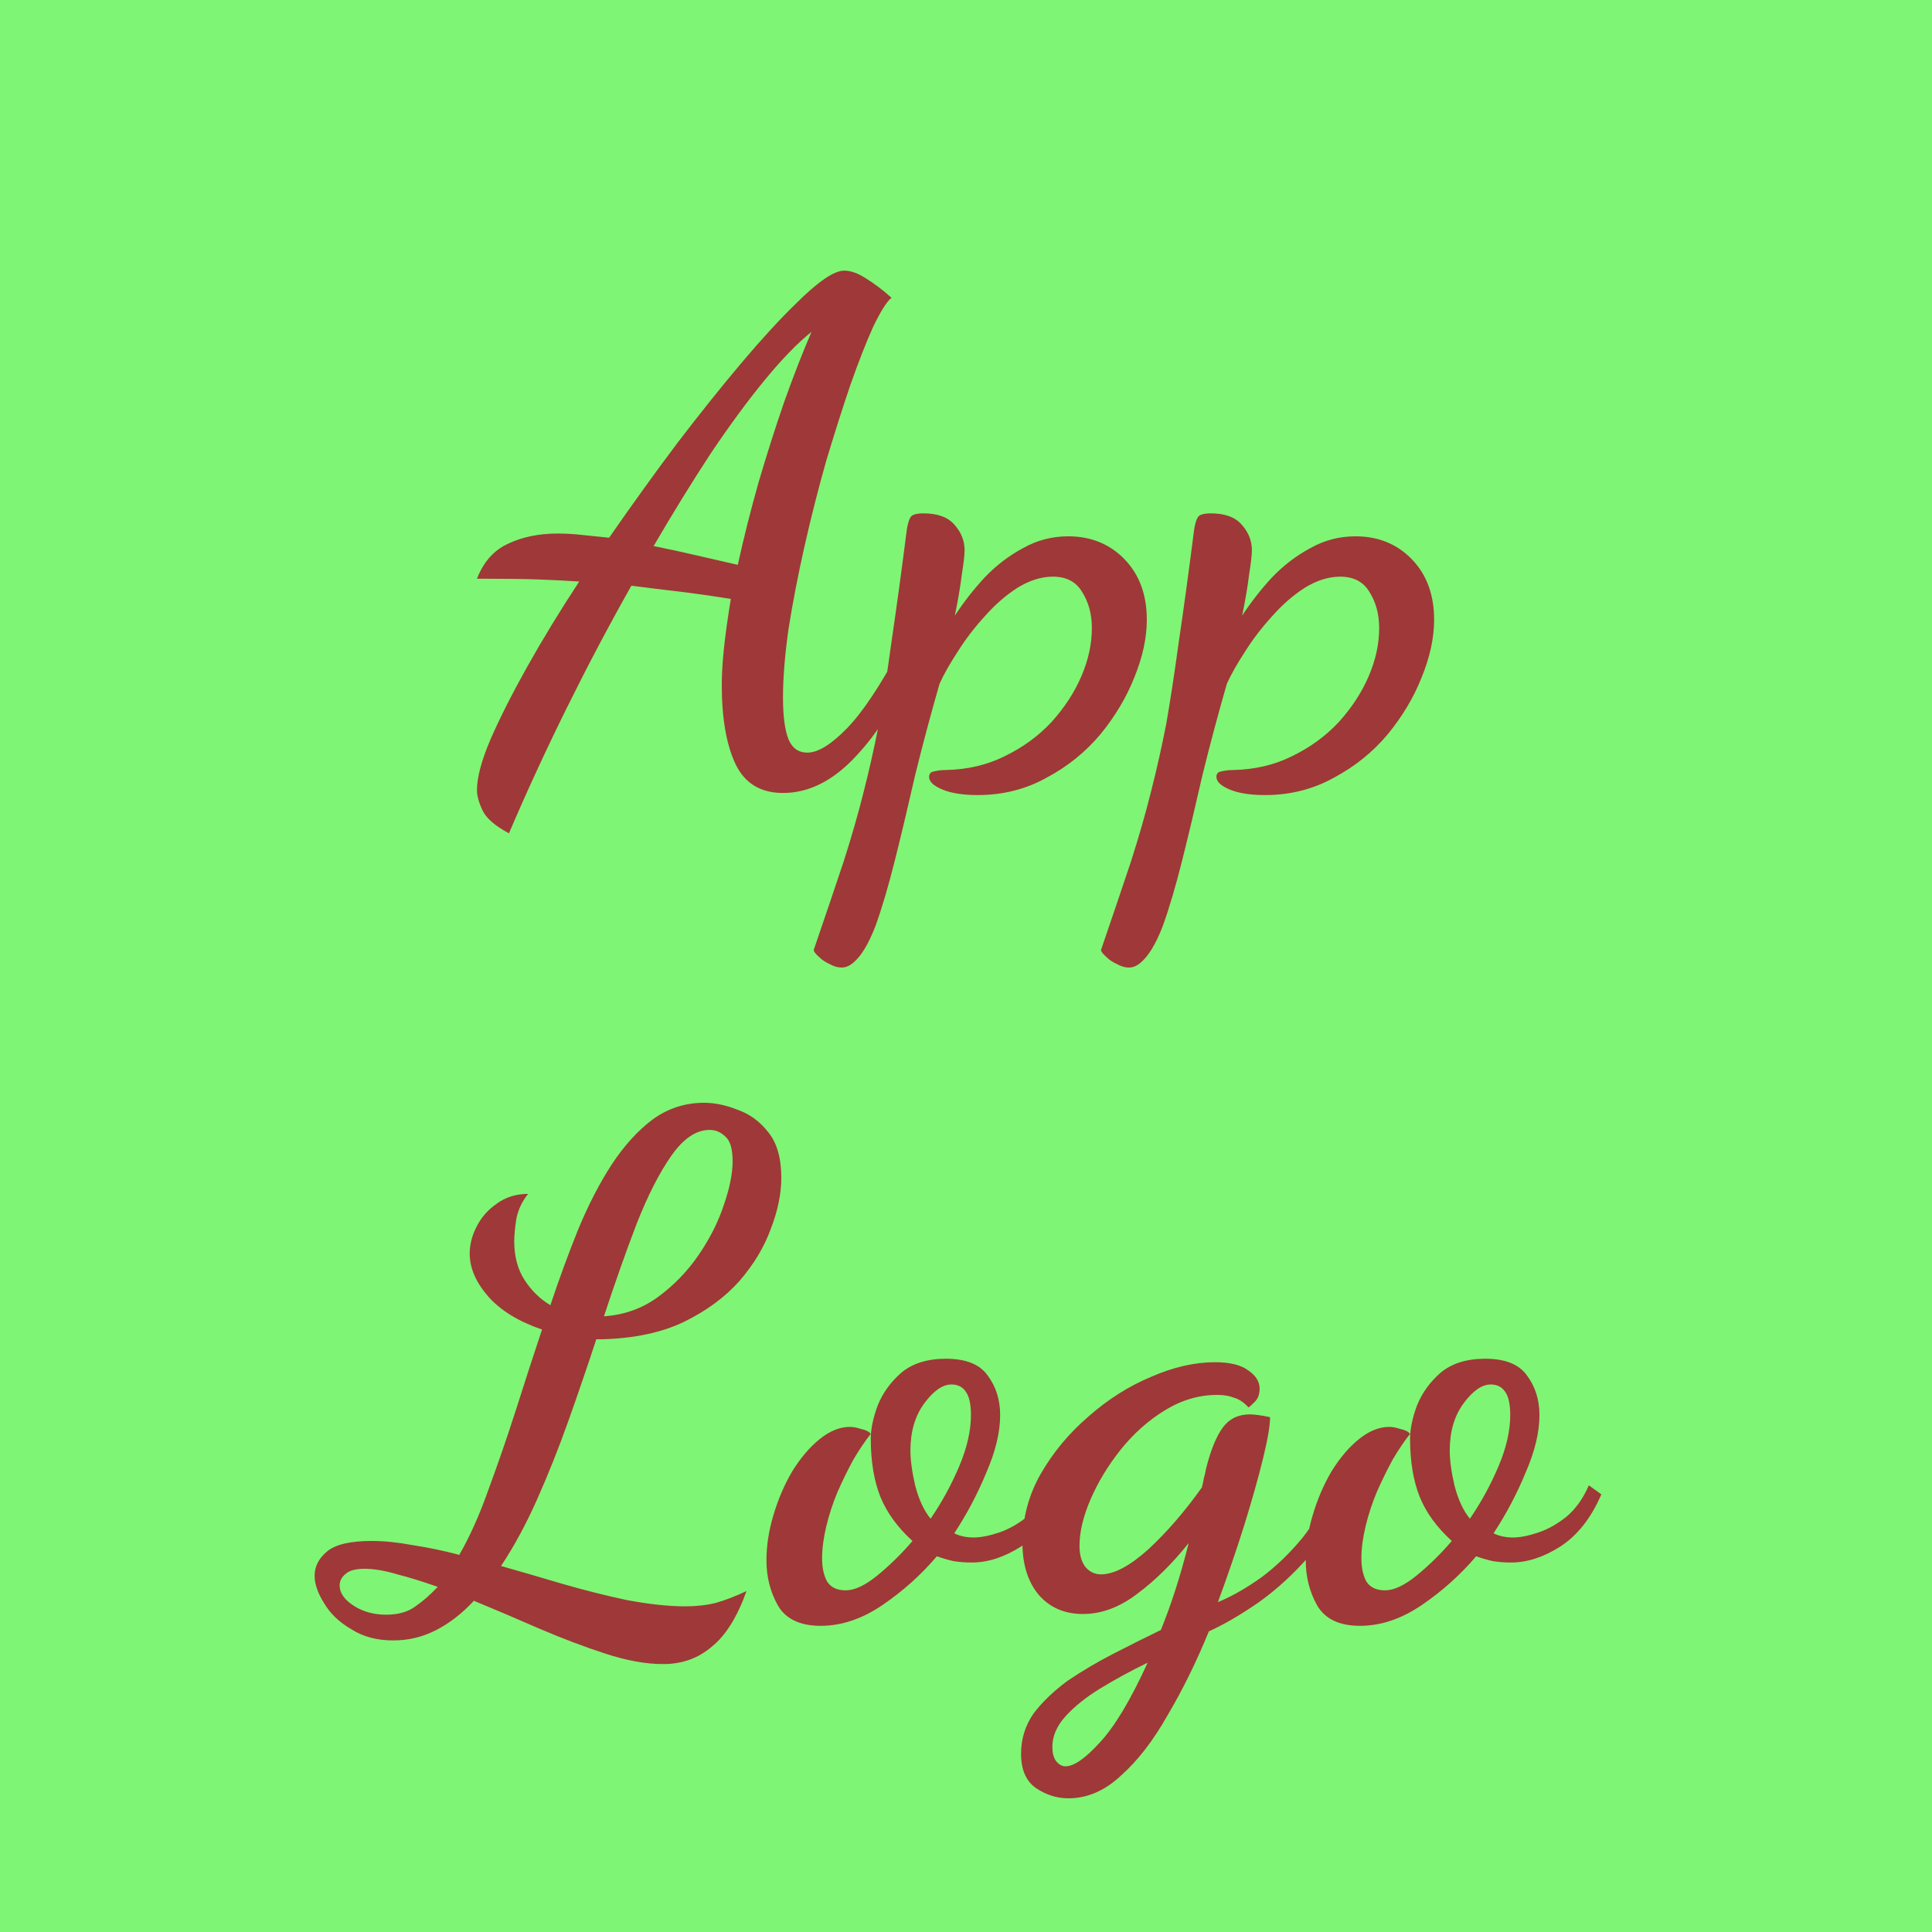
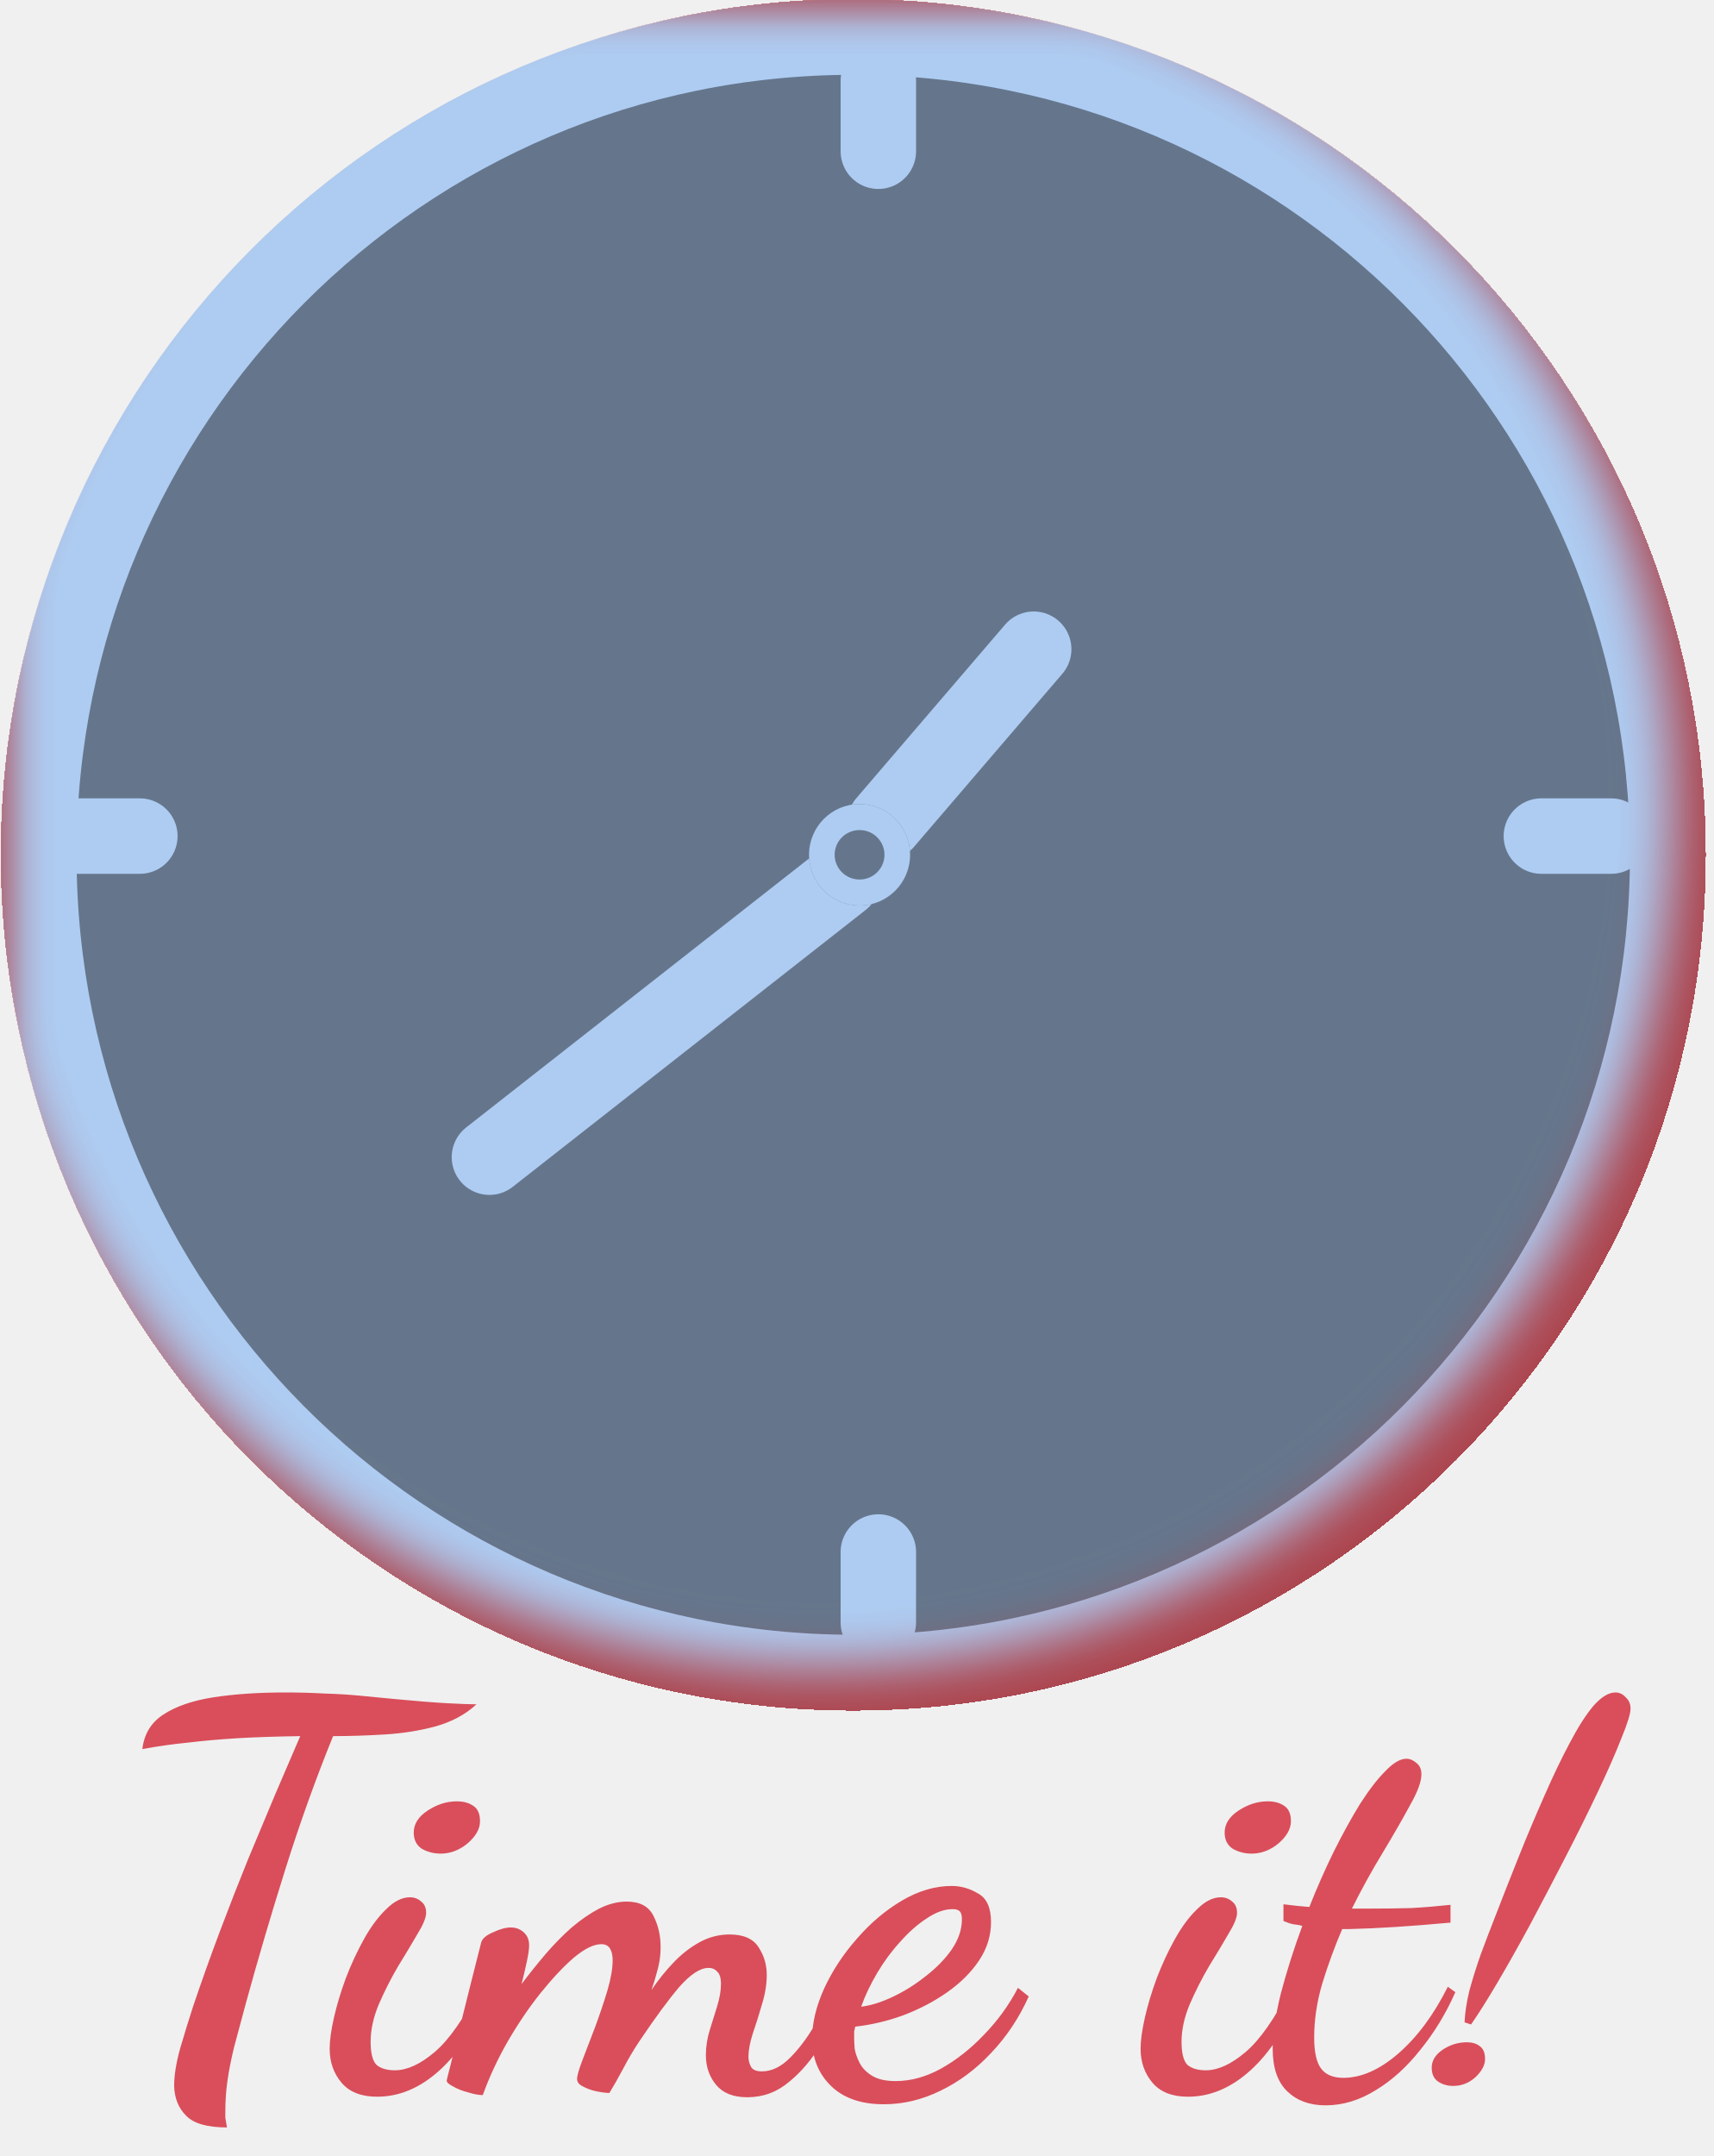
- <svg xmlns="http://www.w3.org/2000/svg" width="200" height="200" viewBox="0 0 200 200" fill="none">
-   <rect width="200" height="200" fill="#7EF574" />
-   <path d="M52.687 86.264C51.247 85.496 50.335 84.704 49.951 83.888C49.567 83.072 49.375 82.376 49.375 81.8C49.375 80.504 49.831 78.776 50.743 76.616C51.703 74.408 52.975 71.888 54.559 69.056C56.143 66.224 57.943 63.272 59.959 60.2C58.471 60.104 57.055 60.032 55.711 59.984C54.367 59.936 52.639 59.912 50.527 59.912H49.375C50.047 58.184 51.103 56.984 52.543 56.312C54.031 55.592 55.759 55.232 57.727 55.232C58.543 55.232 59.383 55.28 60.247 55.376C61.159 55.472 62.095 55.568 63.055 55.664C65.455 52.208 67.807 48.944 70.111 45.872C72.463 42.8 74.671 40.04 76.735 37.592C78.847 35.096 80.719 33.056 82.351 31.472C84.655 29.168 86.335 28.016 87.391 28.016C88.063 28.016 88.807 28.28 89.623 28.808C90.487 29.336 91.375 30.008 92.287 30.824C91.807 31.208 91.183 32.192 90.415 33.776C89.695 35.36 88.903 37.376 88.039 39.824C87.223 42.224 86.383 44.864 85.519 47.744C84.703 50.624 83.959 53.552 83.287 56.528C82.615 59.504 82.063 62.36 81.631 65.096C81.247 67.784 81.055 70.16 81.055 72.224C81.055 74.144 81.247 75.584 81.631 76.544C82.015 77.456 82.663 77.912 83.575 77.912C84.679 77.912 86.047 77.072 87.679 75.392C89.311 73.712 91.135 70.976 93.151 67.184L94.447 68.552C92.959 72.488 91.015 75.728 88.615 78.272C86.263 80.816 83.743 82.088 81.055 82.088C78.751 82.088 77.119 81.104 76.159 79.136C75.199 77.12 74.719 74.384 74.719 70.928C74.719 69.824 74.791 68.576 74.935 67.184C75.079 65.792 75.319 64.064 75.655 62C73.543 61.664 71.671 61.4 70.039 61.208C68.407 61.016 66.847 60.824 65.359 60.632C63.055 64.712 60.823 68.936 58.663 73.304C56.503 77.672 54.511 81.992 52.687 86.264ZM76.375 58.472C76.999 55.64 77.719 52.784 78.535 49.904C79.399 46.976 80.287 44.192 81.199 41.552C82.159 38.864 83.095 36.464 84.007 34.352C82.567 35.504 80.959 37.16 79.183 39.32C77.407 41.48 75.535 44.024 73.567 46.952C71.647 49.88 69.679 53.072 67.663 56.528C69.103 56.816 70.543 57.128 71.983 57.464C73.423 57.8 74.887 58.136 76.375 58.472ZM87.109 100.16C86.725 100.16 86.317 100.04 85.885 99.8C85.453 99.608 85.093 99.368 84.805 99.08C84.469 98.792 84.277 98.552 84.229 98.36C85.429 94.856 86.461 91.808 87.325 89.216C88.141 86.672 88.837 84.248 89.413 81.944C89.989 79.688 90.517 77.336 90.997 74.888C91.429 72.392 91.861 69.56 92.293 66.392C92.773 63.176 93.301 59.312 93.877 54.8C93.973 54.224 94.093 53.816 94.237 53.576C94.381 53.288 94.837 53.144 95.605 53.144C97.093 53.144 98.173 53.552 98.845 54.368C99.517 55.136 99.853 56 99.853 56.96C99.853 57.44 99.757 58.28 99.565 59.48C99.421 60.68 99.181 62.096 98.845 63.728C99.757 62.336 100.789 61.016 101.941 59.768C103.141 58.52 104.461 57.512 105.901 56.744C107.341 55.928 108.901 55.52 110.581 55.52C112.933 55.52 114.877 56.312 116.413 57.896C117.949 59.48 118.717 61.568 118.717 64.16C118.717 66.032 118.285 68.024 117.421 70.136C116.605 72.2 115.429 74.168 113.893 76.04C112.357 77.864 110.509 79.352 108.349 80.504C106.189 81.704 103.813 82.304 101.221 82.304C99.685 82.304 98.461 82.112 97.549 81.728C96.637 81.344 96.181 80.912 96.181 80.432C96.181 80.096 96.349 79.904 96.685 79.856C97.069 79.76 97.477 79.712 97.909 79.712C100.165 79.664 102.205 79.184 104.029 78.272C105.901 77.36 107.509 76.184 108.853 74.744C110.197 73.256 111.229 71.672 111.949 69.992C112.669 68.312 113.029 66.656 113.029 65.024C113.029 63.584 112.693 62.336 112.021 61.28C111.397 60.224 110.389 59.696 108.997 59.696C107.797 59.696 106.573 60.08 105.325 60.848C104.125 61.616 102.997 62.6 101.941 63.8C100.885 64.952 99.949 66.176 99.133 67.472C98.317 68.72 97.693 69.824 97.261 70.784C96.349 73.952 95.509 77.096 94.741 80.216C94.021 83.384 93.325 86.312 92.653 89C91.981 91.688 91.309 93.968 90.637 95.84C89.917 97.712 89.149 98.984 88.333 99.656C87.949 99.992 87.541 100.16 87.109 100.16ZM116.851 100.16C116.467 100.16 116.059 100.04 115.627 99.8C115.195 99.608 114.835 99.368 114.547 99.08C114.211 98.792 114.019 98.552 113.971 98.36C115.171 94.856 116.203 91.808 117.067 89.216C117.883 86.672 118.579 84.248 119.155 81.944C119.731 79.688 120.259 77.336 120.739 74.888C121.171 72.392 121.603 69.56 122.035 66.392C122.515 63.176 123.043 59.312 123.619 54.8C123.715 54.224 123.835 53.816 123.979 53.576C124.123 53.288 124.579 53.144 125.347 53.144C126.835 53.144 127.915 53.552 128.587 54.368C129.259 55.136 129.595 56 129.595 56.96C129.595 57.44 129.499 58.28 129.307 59.48C129.163 60.68 128.923 62.096 128.587 63.728C129.499 62.336 130.531 61.016 131.683 59.768C132.883 58.52 134.203 57.512 135.643 56.744C137.083 55.928 138.643 55.52 140.323 55.52C142.675 55.52 144.619 56.312 146.155 57.896C147.691 59.48 148.459 61.568 148.459 64.16C148.459 66.032 148.027 68.024 147.163 70.136C146.347 72.2 145.171 74.168 143.635 76.04C142.099 77.864 140.251 79.352 138.091 80.504C135.931 81.704 133.555 82.304 130.963 82.304C129.427 82.304 128.203 82.112 127.291 81.728C126.379 81.344 125.923 80.912 125.923 80.432C125.923 80.096 126.091 79.904 126.427 79.856C126.811 79.76 127.219 79.712 127.651 79.712C129.907 79.664 131.947 79.184 133.771 78.272C135.643 77.36 137.251 76.184 138.595 74.744C139.939 73.256 140.971 71.672 141.691 69.992C142.411 68.312 142.771 66.656 142.771 65.024C142.771 63.584 142.435 62.336 141.763 61.28C141.139 60.224 140.131 59.696 138.739 59.696C137.539 59.696 136.315 60.08 135.067 60.848C133.867 61.616 132.739 62.6 131.683 63.8C130.627 64.952 129.691 66.176 128.875 67.472C128.059 68.72 127.435 69.824 127.003 70.784C126.091 73.952 125.251 77.096 124.483 80.216C123.763 83.384 123.067 86.312 122.395 89C121.723 91.688 121.051 93.968 120.379 95.84C119.659 97.712 118.891 98.984 118.075 99.656C117.691 99.992 117.283 100.16 116.851 100.16ZM68.64 172.264C66.864 172.264 64.872 171.904 62.664 171.184C60.456 170.464 58.176 169.6 55.824 168.592C53.52 167.584 51.264 166.624 49.056 165.712C47.856 167.008 46.56 168.016 45.168 168.736C43.776 169.456 42.288 169.816 40.704 169.816C39.024 169.816 37.584 169.432 36.384 168.664C35.136 167.944 34.2 167.056 33.576 166C32.904 164.944 32.568 163.984 32.568 163.12C32.568 162.16 33 161.32 33.864 160.6C34.728 159.88 36.264 159.52 38.472 159.52C39.768 159.52 41.184 159.664 42.72 159.952C44.304 160.192 45.912 160.528 47.544 160.96C48.648 159.04 49.656 156.784 50.568 154.192C51.528 151.6 52.464 148.888 53.376 146.056C54.288 143.176 55.2 140.368 56.112 137.632C53.712 136.816 51.864 135.688 50.568 134.248C49.272 132.76 48.624 131.272 48.624 129.784C48.624 128.824 48.864 127.888 49.344 126.976C49.824 126.016 50.52 125.224 51.432 124.6C52.344 123.928 53.424 123.592 54.672 123.592C54.048 124.36 53.64 125.224 53.448 126.184C53.304 127.144 53.232 127.912 53.232 128.488C53.232 130.072 53.592 131.416 54.312 132.52C55.032 133.624 55.92 134.488 56.976 135.112C57.888 132.376 58.848 129.76 59.856 127.264C60.912 124.72 62.064 122.488 63.312 120.568C64.608 118.6 66.024 117.04 67.56 115.888C69.144 114.736 70.92 114.16 72.888 114.16C73.992 114.16 75.144 114.4 76.344 114.88C77.592 115.312 78.648 116.08 79.512 117.184C80.424 118.288 80.88 119.872 80.88 121.936C80.88 123.568 80.52 125.32 79.8 127.192C79.128 129.064 78.048 130.864 76.56 132.592C75.072 134.272 73.152 135.688 70.8 136.84C68.496 137.944 65.688 138.544 62.376 138.64C62.28 138.64 62.16 138.64 62.016 138.64C61.92 138.64 61.824 138.64 61.728 138.64C60.816 141.424 59.856 144.232 58.848 147.064C57.84 149.896 56.76 152.608 55.608 155.2C54.456 157.792 53.208 160.096 51.864 162.112C53.736 162.64 55.8 163.24 58.056 163.912C60.36 164.584 62.64 165.16 64.896 165.64C67.2 166.072 69.216 166.288 70.944 166.288C72.096 166.288 73.152 166.168 74.112 165.928C75.12 165.64 76.176 165.232 77.28 164.704C76.32 167.392 75.12 169.312 73.68 170.464C72.288 171.664 70.608 172.264 68.64 172.264ZM39.984 167.152C41.232 167.152 42.24 166.864 43.008 166.288C43.776 165.76 44.544 165.088 45.312 164.272C43.824 163.744 42.432 163.312 41.136 162.976C39.84 162.592 38.712 162.4 37.752 162.4C36.84 162.4 36.192 162.568 35.808 162.904C35.376 163.24 35.16 163.648 35.16 164.128C35.16 164.896 35.64 165.592 36.6 166.216C37.56 166.84 38.688 167.152 39.984 167.152ZM62.52 136.264C64.632 136.12 66.504 135.448 68.136 134.248C69.768 133.048 71.16 131.608 72.312 129.928C73.464 128.248 74.328 126.544 74.904 124.816C75.528 123.04 75.84 121.504 75.84 120.208C75.84 118.96 75.6 118.12 75.12 117.688C74.64 117.208 74.088 116.968 73.464 116.968C72.072 116.968 70.752 117.856 69.504 119.632C68.256 121.408 67.056 123.76 65.904 126.688C64.8 129.568 63.672 132.76 62.52 136.264ZM84.959 168.304C82.799 168.304 81.311 167.584 80.495 166.144C79.727 164.752 79.343 163.216 79.343 161.536C79.343 160 79.583 158.44 80.063 156.856C80.543 155.224 81.191 153.712 82.007 152.32C82.871 150.928 83.807 149.824 84.815 149.008C85.871 148.144 86.927 147.712 87.983 147.712C88.319 147.712 88.703 147.784 89.135 147.928C89.615 148.024 89.951 148.192 90.143 148.432C89.567 149.152 88.967 150.04 88.343 151.096C87.767 152.152 87.215 153.28 86.687 154.48C86.207 155.632 85.823 156.808 85.535 158.008C85.247 159.208 85.103 160.312 85.103 161.32C85.103 162.28 85.271 163.072 85.607 163.696C85.991 164.32 86.639 164.632 87.551 164.632C88.463 164.632 89.543 164.128 90.791 163.12C92.087 162.064 93.311 160.864 94.463 159.52C92.927 158.128 91.823 156.616 91.151 154.984C90.479 153.304 90.143 151.288 90.143 148.936C90.143 147.928 90.383 146.776 90.863 145.48C91.391 144.184 92.207 143.056 93.311 142.096C94.463 141.136 95.999 140.656 97.919 140.656C99.983 140.656 101.423 141.232 102.239 142.384C103.103 143.536 103.535 144.904 103.535 146.488C103.535 148.264 103.055 150.256 102.095 152.464C101.183 154.672 100.079 156.76 98.783 158.728C99.359 159.016 100.031 159.16 100.799 159.16C101.519 159.16 102.383 158.992 103.391 158.656C104.399 158.32 105.383 157.768 106.343 157C107.303 156.184 108.071 155.104 108.647 153.76L109.943 154.696C108.887 157.144 107.471 158.944 105.695 160.096C103.967 161.2 102.263 161.752 100.583 161.752C99.959 161.752 99.335 161.704 98.711 161.608C98.087 161.464 97.511 161.296 96.983 161.104C95.351 163.024 93.479 164.704 91.367 166.144C89.255 167.584 87.119 168.304 84.959 168.304ZM96.335 157.216C97.487 155.536 98.471 153.736 99.287 151.816C100.103 149.896 100.511 148.12 100.511 146.488C100.511 145.384 100.343 144.592 100.007 144.112C99.671 143.584 99.167 143.32 98.495 143.32C97.583 143.32 96.647 143.968 95.687 145.264C94.727 146.56 94.247 148.192 94.247 150.16C94.247 151.168 94.415 152.392 94.751 153.832C95.135 155.272 95.663 156.4 96.335 157.216ZM110.596 186.16C109.396 186.16 108.268 185.8 107.212 185.08C106.204 184.36 105.7 183.184 105.7 181.552C105.7 180.016 106.132 178.624 106.996 177.376C107.908 176.176 109.084 175.048 110.524 173.992C112.012 172.984 113.596 172.048 115.276 171.184C116.956 170.32 118.588 169.504 120.172 168.736C120.7 167.44 121.204 166.048 121.684 164.56C122.164 163.072 122.62 161.464 123.052 159.736C121.372 161.848 119.596 163.6 117.724 164.992C115.9 166.384 114.028 167.08 112.108 167.08C110.188 167.08 108.652 166.408 107.5 165.064C106.396 163.72 105.844 161.944 105.844 159.736C105.844 157.192 106.468 154.816 107.716 152.608C109.012 150.352 110.668 148.36 112.684 146.632C114.7 144.856 116.86 143.488 119.164 142.528C121.468 141.52 123.676 141.016 125.788 141.016C127.324 141.016 128.476 141.304 129.244 141.88C130.012 142.408 130.396 143.032 130.396 143.752C130.396 144.328 130.228 144.784 129.892 145.12C129.556 145.456 129.34 145.648 129.244 145.696C128.764 145.168 128.26 144.832 127.732 144.688C127.252 144.496 126.676 144.4 126.004 144.4C124.132 144.4 122.332 144.928 120.604 145.984C118.876 147.04 117.34 148.408 115.996 150.088C114.7 151.72 113.668 153.424 112.9 155.2C112.132 156.976 111.748 158.584 111.748 160.024C111.748 160.984 111.964 161.728 112.396 162.256C112.828 162.736 113.356 162.976 113.98 162.976C115.324 162.976 116.956 162.112 118.876 160.384C120.796 158.608 122.644 156.472 124.42 153.976C124.516 153.592 124.588 153.256 124.636 152.968C124.732 152.632 124.804 152.32 124.852 152.032C125.332 150.112 125.908 148.696 126.58 147.784C127.252 146.872 128.188 146.416 129.388 146.416C129.628 146.416 129.916 146.44 130.252 146.488C130.636 146.536 131.044 146.608 131.476 146.704C131.476 147.568 131.236 148.984 130.756 150.952C130.276 152.92 129.628 155.224 128.812 157.864C127.996 160.456 127.084 163.12 126.076 165.856C127.564 165.232 129.076 164.368 130.612 163.264C132.148 162.112 133.564 160.744 134.86 159.16C136.156 157.528 137.14 155.728 137.812 153.76L139.108 155.056C138.34 157.264 137.14 159.28 135.508 161.104C133.924 162.928 132.196 164.512 130.324 165.856C128.452 167.152 126.724 168.16 125.14 168.88C123.844 172.048 122.428 174.928 120.892 177.52C119.404 180.16 117.796 182.248 116.068 183.784C114.388 185.368 112.564 186.16 110.596 186.16ZM110.308 182.848C111.172 182.848 112.348 182.032 113.836 180.4C115.372 178.768 117.028 176.008 118.804 172.12C117.028 172.984 115.396 173.872 113.908 174.784C112.42 175.696 111.22 176.656 110.308 177.664C109.396 178.672 108.94 179.728 108.94 180.832C108.94 181.456 109.06 181.936 109.3 182.272C109.588 182.656 109.924 182.848 110.308 182.848ZM140.787 168.304C138.627 168.304 137.139 167.584 136.323 166.144C135.555 164.752 135.171 163.216 135.171 161.536C135.171 160 135.411 158.44 135.891 156.856C136.371 155.224 137.019 153.712 137.835 152.32C138.699 150.928 139.635 149.824 140.643 149.008C141.699 148.144 142.755 147.712 143.811 147.712C144.147 147.712 144.531 147.784 144.963 147.928C145.443 148.024 145.779 148.192 145.971 148.432C145.395 149.152 144.795 150.04 144.171 151.096C143.595 152.152 143.043 153.28 142.515 154.48C142.035 155.632 141.651 156.808 141.363 158.008C141.075 159.208 140.931 160.312 140.931 161.32C140.931 162.28 141.099 163.072 141.435 163.696C141.819 164.32 142.467 164.632 143.379 164.632C144.291 164.632 145.371 164.128 146.619 163.12C147.915 162.064 149.139 160.864 150.291 159.52C148.755 158.128 147.651 156.616 146.979 154.984C146.307 153.304 145.971 151.288 145.971 148.936C145.971 147.928 146.211 146.776 146.691 145.48C147.219 144.184 148.035 143.056 149.139 142.096C150.291 141.136 151.827 140.656 153.747 140.656C155.811 140.656 157.251 141.232 158.067 142.384C158.931 143.536 159.363 144.904 159.363 146.488C159.363 148.264 158.883 150.256 157.923 152.464C157.011 154.672 155.907 156.76 154.611 158.728C155.187 159.016 155.859 159.16 156.627 159.16C157.347 159.16 158.211 158.992 159.219 158.656C160.227 158.32 161.211 157.768 162.171 157C163.131 156.184 163.899 155.104 164.475 153.76L165.771 154.696C164.715 157.144 163.299 158.944 161.523 160.096C159.795 161.2 158.091 161.752 156.411 161.752C155.787 161.752 155.163 161.704 154.539 161.608C153.915 161.464 153.339 161.296 152.811 161.104C151.179 163.024 149.307 164.704 147.195 166.144C145.083 167.584 142.947 168.304 140.787 168.304ZM152.163 157.216C153.315 155.536 154.299 153.736 155.115 151.816C155.931 149.896 156.339 148.12 156.339 146.488C156.339 145.384 156.171 144.592 155.835 144.112C155.499 143.584 154.995 143.32 154.323 143.32C153.411 143.32 152.475 143.968 151.515 145.264C150.555 146.56 150.075 148.192 150.075 150.16C150.075 151.168 150.243 152.392 150.579 153.832C150.963 155.272 151.491 156.4 152.163 157.216Z" fill="#9F3838" />
+ <svg xmlns="http://www.w3.org/2000/svg" width="159" height="200" viewBox="0 0 159 200" fill="none">
+   <g filter="url(#filter0_i_105_227)">
+     <path d="M79.172 155.147C120.921 155.147 154.742 121.174 154.742 79.294C154.742 37.415 120.921 3.441 79.172 3.441C37.423 3.441 3.602 37.415 3.602 79.294C3.602 121.174 37.423 155.147 79.172 155.147Z" fill="#65768C" stroke="#AECCF2" stroke-width="7" />
+     <line x1="81.5" y1="7.5" x2="81.5" y2="14.029" stroke="#AECCF2" stroke-width="7" stroke-linecap="round" />
+     <line x1="81.5" y1="143.971" x2="81.5" y2="150.5" stroke="#AECCF2" stroke-width="7" stroke-linecap="round" />
+     <line x1="143.023" y1="77.559" x2="149.5" y2="77.559" stroke="#AECCF2" stroke-width="7" stroke-linecap="round" />
+     <line x1="82.121" y1="76.315" x2="95.916" y2="60.224" stroke="#AECCF2" stroke-width="7" stroke-linecap="round" />
+     <line x1="78.156" y1="81.664" x2="45.414" y2="107.344" stroke="#AECCF2" stroke-width="7" stroke-linecap="round" />
+     <line x1="6.5" y1="77.559" x2="12.977" y2="77.559" stroke="#AECCF2" stroke-width="7" stroke-linecap="round" />
+     <mask id="path-8-inside-1_105_227" fill="white">
+       <ellipse cx="79.758" cy="79.294" rx="4.688" ry="4.706" />
+     </mask>
+     <ellipse cx="79.758" cy="79.294" rx="4.688" ry="4.706" fill="#65768C" />
+     <path d="M77.445 79.294C77.445 78.053 78.455 77 79.758 77V91C86.238 91 91.445 85.733 91.445 79.294H77.445ZM79.758 77C81.061 77 82.07 78.053 82.07 79.294H68.07C68.07 85.733 73.277 91 79.758 91V77ZM82.07 79.294C82.07 80.535 81.061 81.588 79.758 81.588V67.588C73.277 67.588 68.07 72.855 68.07 79.294H82.07ZM79.758 81.588C78.455 81.588 77.445 80.535 77.445 79.294H91.445C91.445 72.855 86.238 67.588 79.758 67.588V81.588Z" fill="#AECCF2" mask="url(#path-8-inside-1_105_227)" />
+   </g>
+   <path d="M21.058 197.35C19.225 197.35 17.958 196.983 17.258 196.25C16.558 195.55 16.192 194.633 16.158 193.5C16.158 192.533 16.341 191.383 16.708 190.05C17.108 188.683 17.508 187.383 17.908 186.15C18.708 183.783 19.541 181.45 20.408 179.15C21.275 176.85 22.142 174.633 23.008 172.5C23.908 170.367 24.758 168.333 25.558 166.4C26.392 164.467 27.158 162.683 27.858 161.05C25.591 161.083 23.625 161.15 21.958 161.25C20.325 161.35 18.825 161.483 17.458 161.65C16.091 161.783 14.675 161.983 13.208 162.25C13.375 160.85 14.025 159.783 15.158 159.05C16.325 158.283 17.875 157.75 19.808 157.45C21.741 157.15 23.958 157 26.458 157C27.758 157 28.975 157.033 30.108 157.1C31.275 157.133 32.375 157.2 33.408 157.3C34.475 157.4 35.508 157.5 36.508 157.6C38.608 157.8 40.275 157.933 41.508 158C42.775 158.067 43.675 158.1 44.208 158.1C43.208 159.033 41.941 159.717 40.408 160.15C38.908 160.55 37.325 160.8 35.658 160.9C33.992 161 32.408 161.05 30.908 161.05C29.308 164.983 27.841 169.067 26.508 173.3C25.175 177.533 23.942 181.717 22.808 185.85C22.375 187.45 22.008 188.817 21.708 189.95C21.442 191.05 21.241 192.067 21.108 193C20.975 193.9 20.908 194.867 20.908 195.9C20.908 196.067 20.908 196.25 20.908 196.45C20.942 196.683 20.991 196.983 21.058 197.35ZM34.99 194.5C33.524 194.5 32.424 194.067 31.69 193.2C30.957 192.333 30.59 191.283 30.59 190.05C30.59 189.283 30.724 188.317 30.99 187.15C31.257 185.983 31.624 184.767 32.09 183.5C32.59 182.2 33.157 180.983 33.79 179.85C34.424 178.717 35.107 177.8 35.84 177.1C36.574 176.367 37.307 176 38.04 176C38.44 176 38.79 176.133 39.09 176.4C39.39 176.633 39.54 176.983 39.54 177.45C39.54 177.883 39.274 178.533 38.74 179.4C38.24 180.267 37.64 181.267 36.94 182.4C36.274 183.533 35.674 184.717 35.14 185.95C34.64 187.15 34.39 188.3 34.39 189.4C34.39 190.467 34.574 191.183 34.94 191.55C35.34 191.883 35.907 192.05 36.64 192.05C37.774 192.05 39.007 191.483 40.34 190.35C41.674 189.217 43.057 187.233 44.49 184.4L45.24 185.2C44.074 188.133 42.59 190.417 40.79 192.05C38.99 193.683 37.057 194.5 34.99 194.5ZM40.89 171.95C40.257 171.95 39.674 171.8 39.14 171.5C38.64 171.167 38.39 170.667 38.39 170C38.39 169.2 38.824 168.517 39.69 167.95C40.557 167.383 41.457 167.1 42.39 167.1C42.99 167.1 43.49 167.233 43.89 167.5C44.324 167.767 44.54 168.25 44.54 168.95C44.54 169.65 44.157 170.333 43.39 171C42.624 171.633 41.79 171.95 40.89 171.95ZM69.347 194.55C68.047 194.55 67.081 194.167 66.447 193.4C65.814 192.633 65.497 191.717 65.497 190.65C65.497 189.883 65.614 189.117 65.847 188.35C66.081 187.583 66.314 186.833 66.547 186.1C66.781 185.333 66.897 184.65 66.897 184.05C66.897 183.483 66.781 183.1 66.547 182.9C66.347 182.667 66.081 182.55 65.747 182.55C64.981 182.55 64.081 183.133 63.047 184.3C62.047 185.467 60.797 187.167 59.297 189.4C58.764 190.2 58.264 191.05 57.797 191.95C57.331 192.817 56.914 193.55 56.547 194.15C56.247 194.15 55.847 194.1 55.347 194C54.881 193.9 54.464 193.75 54.097 193.55C53.731 193.383 53.547 193.15 53.547 192.85C53.547 192.55 53.714 191.967 54.047 191.1C54.381 190.233 54.764 189.233 55.197 188.1C55.631 186.933 56.014 185.8 56.347 184.7C56.681 183.567 56.847 182.617 56.847 181.85C56.847 181.383 56.764 181.017 56.597 180.75C56.431 180.483 56.164 180.35 55.797 180.35C55.097 180.35 54.247 180.767 53.247 181.6C52.281 182.433 51.247 183.533 50.147 184.9C49.081 186.233 48.064 187.733 47.097 189.4C46.164 191.033 45.397 192.683 44.797 194.35C44.431 194.35 43.981 194.267 43.447 194.1C42.914 193.967 42.447 193.783 42.047 193.55C41.647 193.35 41.447 193.167 41.447 193C41.447 192.967 41.564 192.5 41.797 191.6C42.031 190.667 42.314 189.517 42.647 188.15C42.981 186.783 43.331 185.383 43.697 183.95C44.064 182.517 44.381 181.267 44.647 180.2C44.747 179.833 45.114 179.517 45.747 179.25C46.381 178.95 46.931 178.8 47.397 178.8C47.864 178.8 48.264 178.95 48.597 179.25C48.931 179.55 49.097 179.95 49.097 180.45C49.097 180.783 49.031 181.267 48.897 181.9C48.764 182.533 48.597 183.25 48.397 184.05C49.097 183.117 49.831 182.2 50.597 181.3C51.397 180.367 52.214 179.533 53.047 178.8C53.914 178.067 54.764 177.483 55.597 177.05C56.464 176.617 57.314 176.4 58.147 176.4C59.381 176.4 60.214 176.85 60.647 177.75C61.081 178.617 61.297 179.567 61.297 180.6C61.297 181.033 61.264 181.467 61.197 181.9C61.131 182.3 61.031 182.717 60.897 183.15C60.797 183.55 60.647 184.033 60.447 184.6C61.081 183.667 61.764 182.817 62.497 182.05C63.264 181.25 64.081 180.617 64.947 180.15C65.814 179.683 66.731 179.45 67.697 179.45C68.997 179.45 69.897 179.85 70.397 180.65C70.897 181.417 71.147 182.267 71.147 183.2C71.147 184.067 70.997 184.983 70.697 185.95C70.431 186.883 70.147 187.783 69.847 188.65C69.581 189.483 69.447 190.2 69.447 190.8C69.447 191.133 69.531 191.45 69.697 191.75C69.864 192.017 70.197 192.15 70.697 192.15C71.597 192.15 72.464 191.733 73.297 190.9C74.131 190.067 74.897 189.05 75.597 187.85C76.331 186.617 76.947 185.45 77.447 184.35L78.297 185.4C77.764 186.767 77.064 188.167 76.197 189.6C75.364 191 74.381 192.167 73.247 193.1C72.114 194.067 70.814 194.55 69.347 194.55ZM82.005 195.2C79.872 195.2 78.222 194.617 77.055 193.45C75.922 192.317 75.355 190.883 75.355 189.15C75.355 187.683 75.722 186.133 76.455 184.5C77.222 182.833 78.238 181.283 79.505 179.85C80.772 178.383 82.172 177.2 83.705 176.3C85.238 175.4 86.772 174.95 88.305 174.95C89.172 174.95 89.988 175.183 90.755 175.65C91.555 176.083 91.955 176.967 91.955 178.3C91.955 179.567 91.588 180.75 90.855 181.85C90.122 182.95 89.138 183.933 87.905 184.8C86.672 185.667 85.305 186.383 83.805 186.95C82.338 187.483 80.855 187.833 79.355 188C79.322 188.133 79.288 188.283 79.255 188.45C79.255 188.583 79.255 188.817 79.255 189.15C79.255 189.317 79.272 189.617 79.305 190.05C79.372 190.45 79.522 190.883 79.755 191.35C79.988 191.817 80.372 192.217 80.905 192.55C81.438 192.883 82.172 193.05 83.105 193.05C84.505 193.05 85.905 192.667 87.305 191.9C88.738 191.1 90.072 190.05 91.305 188.75C92.572 187.45 93.622 186 94.455 184.4L95.455 185.2C94.555 187.2 93.388 188.95 91.955 190.45C90.555 191.95 88.988 193.117 87.255 193.95C85.555 194.783 83.805 195.2 82.005 195.2ZM79.905 186.15C80.772 186.05 81.738 185.75 82.805 185.25C83.872 184.75 84.888 184.117 85.855 183.35C86.855 182.583 87.672 181.75 88.305 180.85C88.938 179.917 89.255 178.983 89.255 178.05C89.255 177.683 89.188 177.433 89.055 177.3C88.922 177.167 88.705 177.1 88.405 177.1C87.638 177.1 86.838 177.383 86.005 177.95C85.172 178.483 84.355 179.2 83.555 180.1C82.755 180.967 82.038 181.933 81.405 183C80.772 184.067 80.272 185.117 79.905 186.15ZM110.234 194.5C108.768 194.5 107.668 194.067 106.934 193.2C106.201 192.333 105.834 191.283 105.834 190.05C105.834 189.283 105.968 188.317 106.234 187.15C106.501 185.983 106.868 184.767 107.334 183.5C107.834 182.2 108.401 180.983 109.034 179.85C109.668 178.717 110.351 177.8 111.084 177.1C111.818 176.367 112.551 176 113.284 176C113.684 176 114.034 176.133 114.334 176.4C114.634 176.633 114.784 176.983 114.784 177.45C114.784 177.883 114.518 178.533 113.984 179.4C113.484 180.267 112.884 181.267 112.184 182.4C111.518 183.533 110.918 184.717 110.384 185.95C109.884 187.15 109.634 188.3 109.634 189.4C109.634 190.467 109.818 191.183 110.184 191.55C110.584 191.883 111.151 192.05 111.884 192.05C113.018 192.05 114.251 191.483 115.584 190.35C116.918 189.217 118.301 187.233 119.734 184.4L120.484 185.2C119.318 188.133 117.834 190.417 116.034 192.05C114.234 193.683 112.301 194.5 110.234 194.5ZM116.134 171.95C115.501 171.95 114.918 171.8 114.384 171.5C113.884 171.167 113.634 170.667 113.634 170C113.634 169.2 114.068 168.517 114.934 167.95C115.801 167.383 116.701 167.1 117.634 167.1C118.234 167.1 118.734 167.233 119.134 167.5C119.568 167.767 119.784 168.25 119.784 168.95C119.784 169.65 119.401 170.333 118.634 171C117.868 171.633 117.034 171.95 116.134 171.95ZM122.991 195.3C121.525 195.3 120.341 194.867 119.441 194C118.541 193.133 118.091 191.817 118.091 190.05C118.091 188.683 118.341 186.983 118.841 184.95C119.375 182.917 120.041 180.817 120.841 178.65C120.608 178.583 120.325 178.533 119.991 178.5C119.691 178.433 119.391 178.333 119.091 178.2V176.65C119.625 176.717 120.058 176.767 120.391 176.8C120.758 176.833 121.125 176.867 121.491 176.9C122.191 175.133 122.941 173.433 123.741 171.8C124.575 170.133 125.391 168.65 126.191 167.35C127.025 166.05 127.808 165.033 128.541 164.3C129.275 163.533 129.925 163.15 130.491 163.15C130.825 163.15 131.141 163.283 131.441 163.55C131.741 163.783 131.891 164.133 131.891 164.6C131.891 165.267 131.541 166.217 130.841 167.45C130.175 168.683 129.341 170.133 128.341 171.8C127.341 173.433 126.375 175.183 125.441 177.05C125.708 177.05 125.975 177.05 126.241 177.05C126.508 177.05 126.758 177.05 126.991 177.05C128.458 177.05 129.775 177.033 130.941 177C132.141 176.933 133.358 176.833 134.591 176.7V178.35C132.758 178.517 131.075 178.65 129.541 178.75C128.008 178.85 126.541 178.917 125.141 178.95C125.041 178.95 124.941 178.95 124.841 178.95C124.741 178.95 124.641 178.95 124.541 178.95C123.841 180.583 123.225 182.267 122.691 184C122.191 185.7 121.941 187.367 121.941 189C121.941 190.367 122.158 191.333 122.591 191.9C123.025 192.467 123.708 192.75 124.641 192.75C126.308 192.75 128.008 192 129.741 190.5C131.508 188.967 133.041 186.9 134.341 184.3L135.041 184.8C134.175 186.767 133.091 188.55 131.791 190.15C130.525 191.75 129.141 193 127.641 193.9C126.141 194.833 124.591 195.3 122.991 195.3ZM138.596 178.15C139.329 176.25 140.096 174.3 140.896 172.3C141.696 170.3 142.496 168.4 143.296 166.6C144.096 164.767 144.879 163.133 145.646 161.7C146.412 160.233 147.146 159.083 147.846 158.25C148.579 157.417 149.262 157 149.896 157C150.262 157 150.579 157.15 150.846 157.45C151.146 157.717 151.296 158.067 151.296 158.5C151.296 158.967 151.012 159.883 150.446 161.25C149.912 162.617 149.196 164.25 148.296 166.15C147.396 168.05 146.396 170.067 145.296 172.2C144.196 174.333 143.096 176.433 141.996 178.5C140.896 180.533 139.862 182.367 138.896 184C137.929 185.633 137.129 186.9 136.496 187.8C136.396 187.767 136.296 187.733 136.196 187.7C136.096 187.667 135.996 187.633 135.896 187.6C135.929 186.733 136.079 185.75 136.346 184.65C136.646 183.55 136.996 182.433 137.396 181.3C137.829 180.133 138.229 179.083 138.596 178.15ZM134.846 193.5C134.312 193.5 133.846 193.367 133.446 193.1C133.046 192.833 132.846 192.4 132.846 191.8C132.846 191.167 133.179 190.617 133.846 190.15C134.546 189.683 135.296 189.45 136.096 189.45C136.596 189.45 136.996 189.567 137.296 189.8C137.629 190.033 137.796 190.433 137.796 191C137.796 191.567 137.496 192.133 136.896 192.7C136.296 193.233 135.612 193.5 134.846 193.5Z" fill="#D94E5A" />
+   <defs>
+     <filter id="filter0_i_105_227" x="-2.898" y="-4.059" width="161.141" height="162.706" filterUnits="userSpaceOnUse" color-interpolation-filters="sRGB">
+       <feFlood flood-opacity="0" result="BackgroundImageFix" />
+       <feBlend mode="normal" in="SourceGraphic" in2="BackgroundImageFix" result="shape" />
+       <feColorMatrix in="SourceAlpha" type="matrix" values="0 0 0 0 0 0 0 0 0 0 0 0 0 0 0 0 0 0 127 0" result="hardAlpha" />
+       <feOffset dx="-3" dy="-4" />
+       <feGaussianBlur stdDeviation="2.5" />
+       <feComposite in2="hardAlpha" operator="arithmetic" k2="-1" k3="1" />
+       <feColorMatrix type="matrix" values="0 0 0 0 0.675 0 0 0 0 0.267 0 0 0 0 0.302 0 0 0 1 0" />
+       <feBlend mode="normal" in2="shape" result="effect1_innerShadow_105_227" />
+     </filter>
+   </defs>
</svg>
